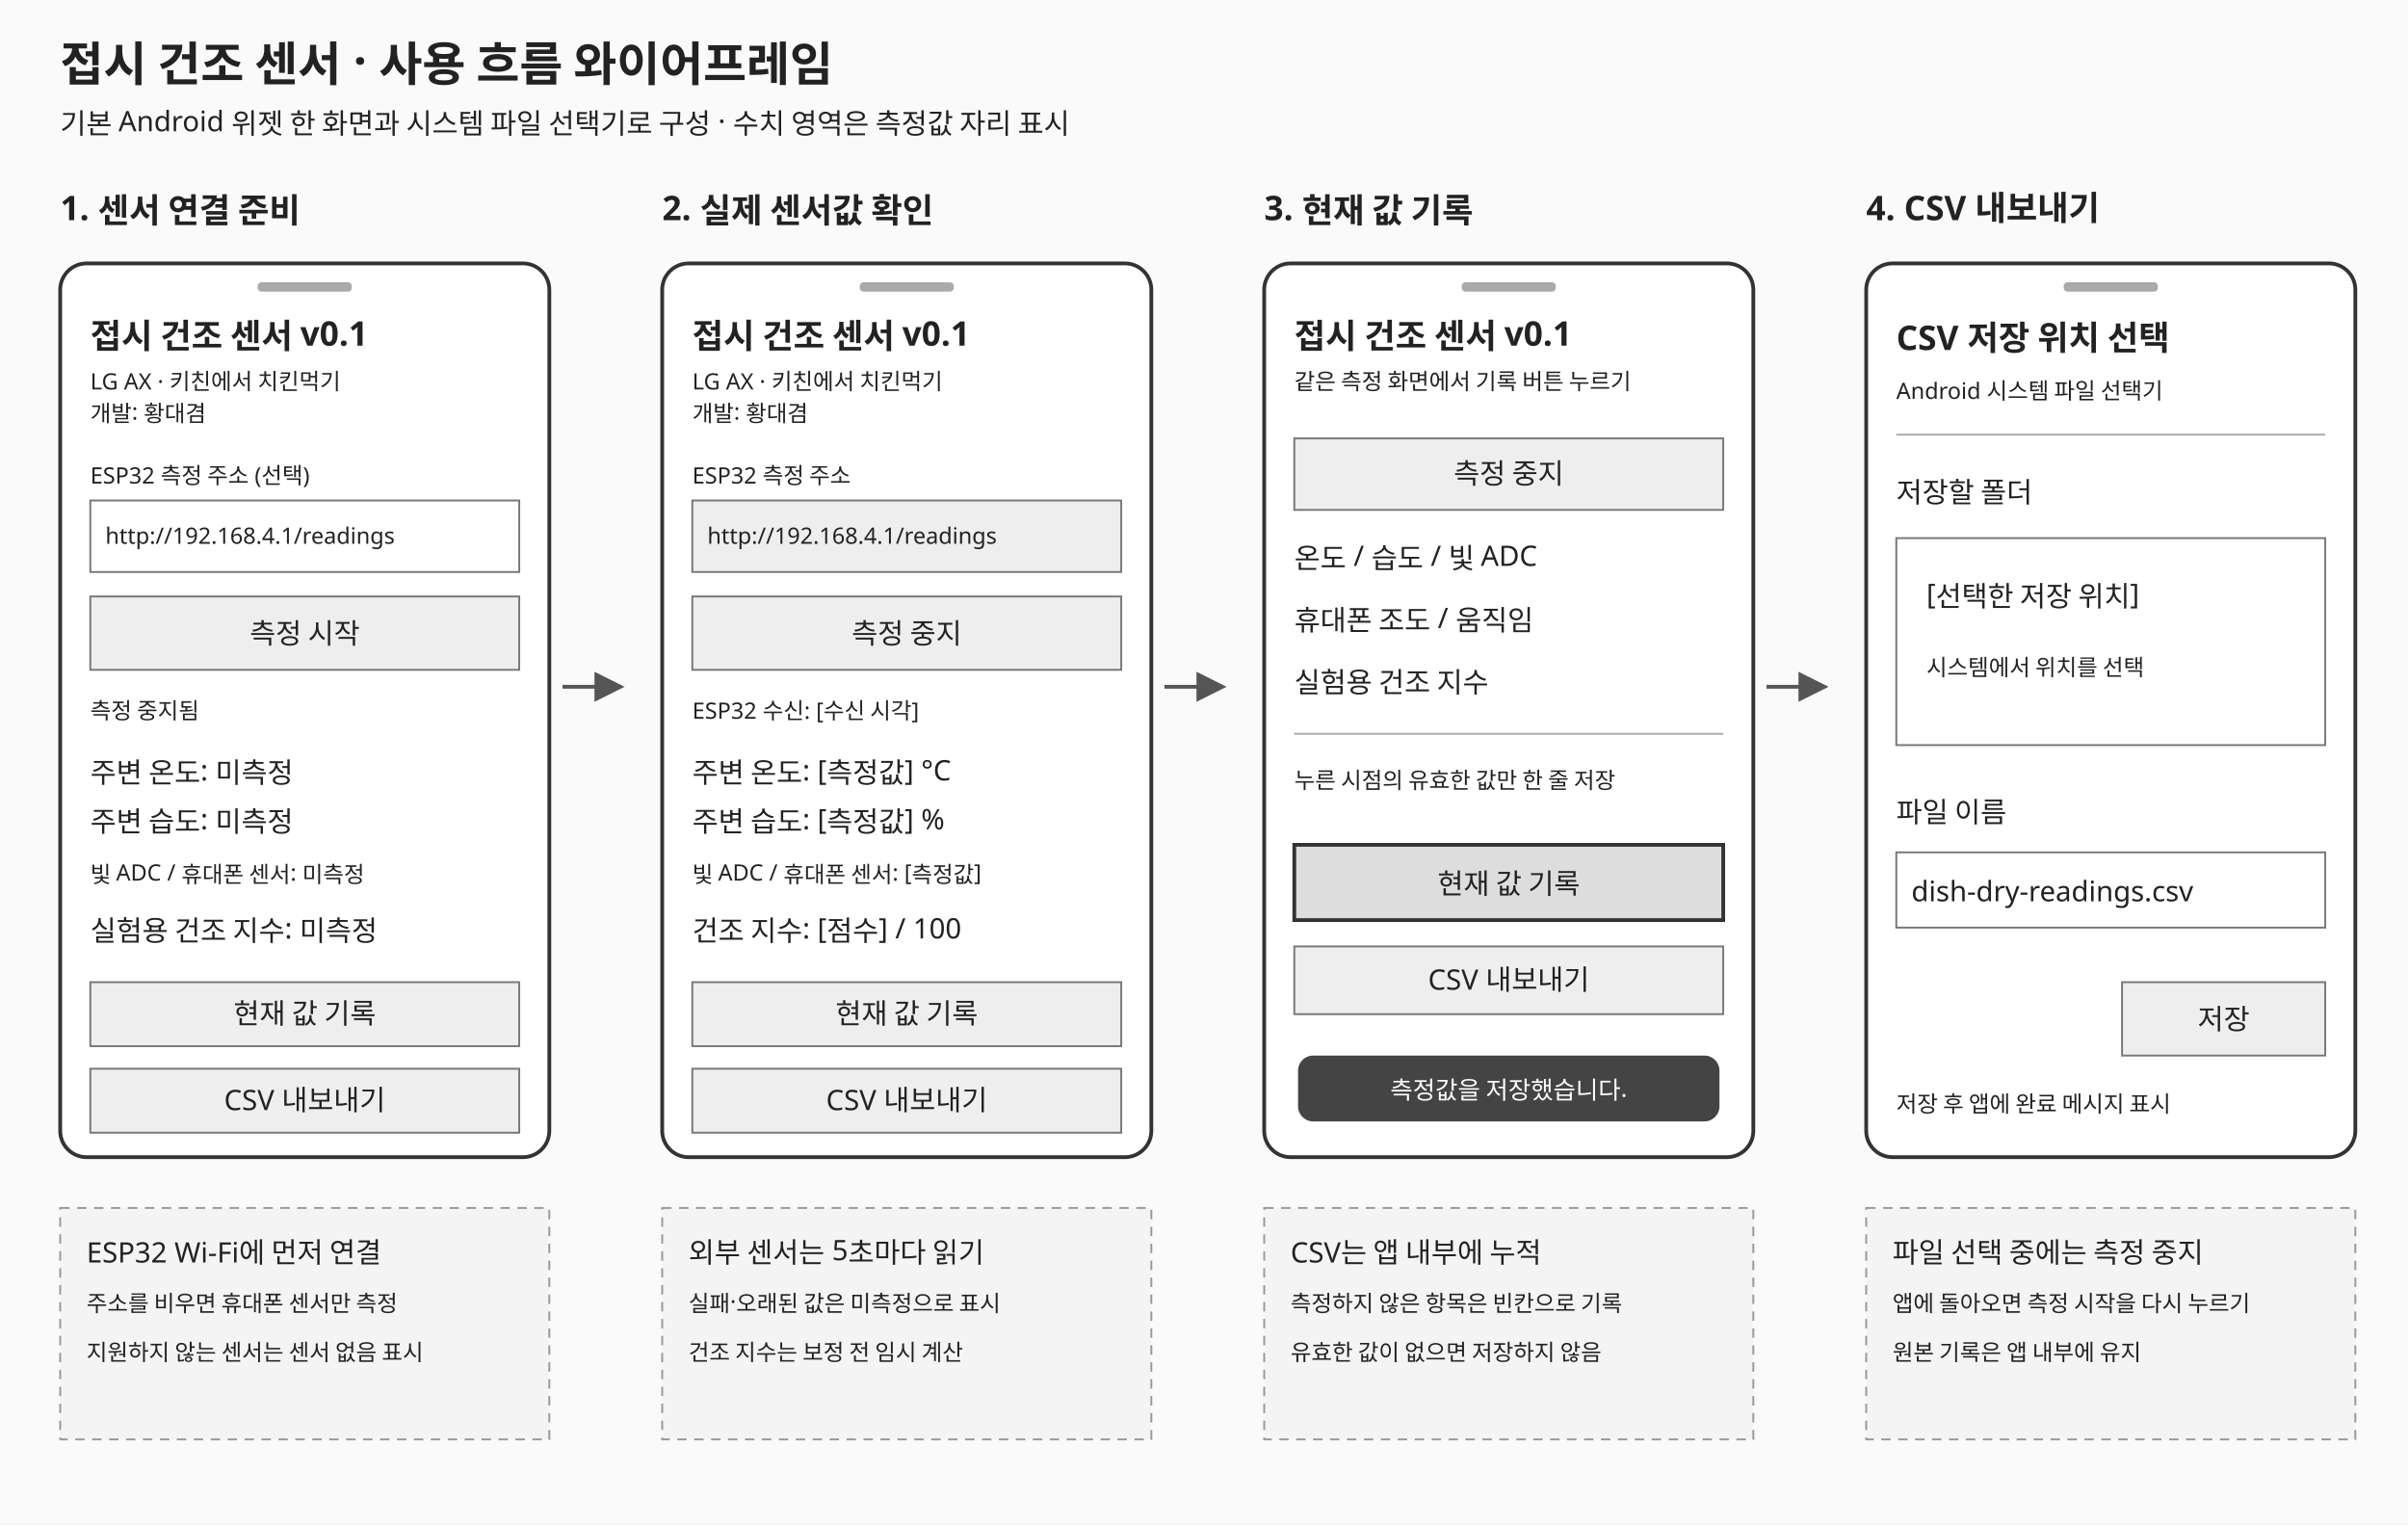
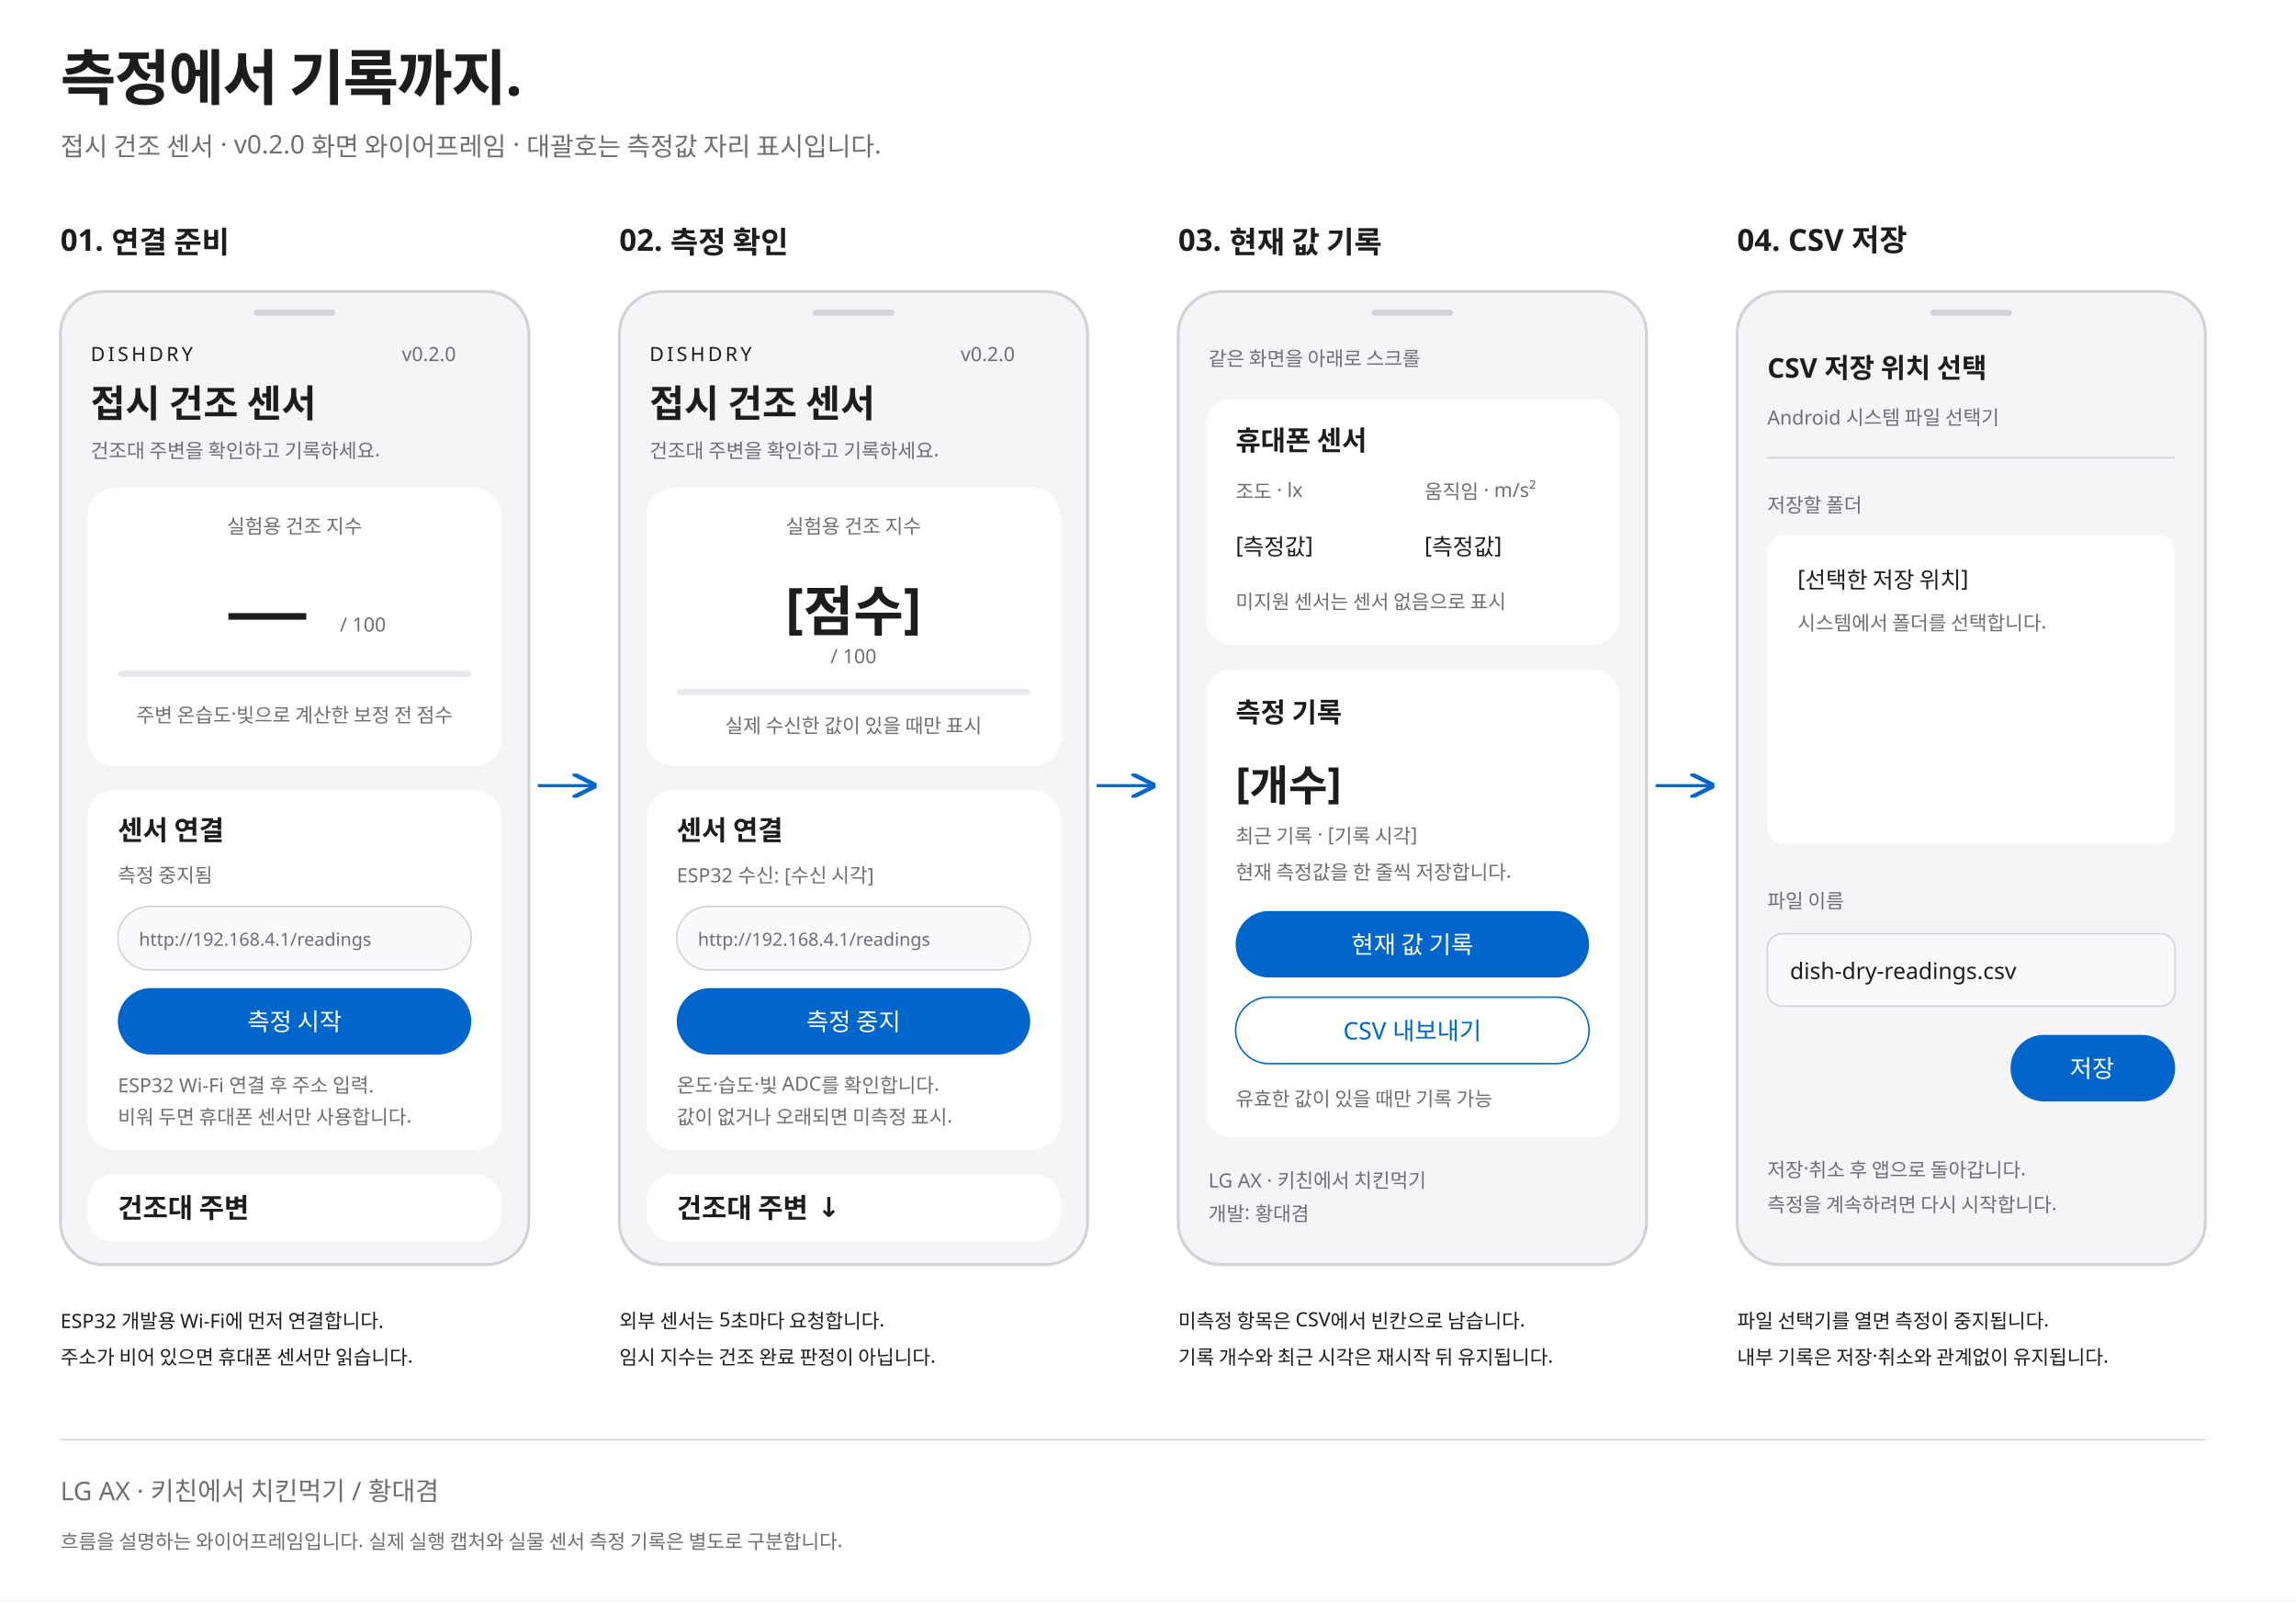
- <svg xmlns="http://www.w3.org/2000/svg" width="1280" height="810" viewBox="0 0 1280 810">
+ <svg xmlns="http://www.w3.org/2000/svg" width="1520" height="1060" viewBox="0 0 1520 1060">
  <style>
-     text { font-family: 'Malgun Gothic', 'Apple SD Gothic Neo', 'Noto Sans KR', sans-serif; fill: #222; }
-     .title { font-size: 25px; font-weight: 700; }
-     .step { font-size: 18px; font-weight: 700; }
-     .body { font-size: 15px; }
-     .small { font-size: 12px; }
-     .screen { fill: #fff; stroke: #333; stroke-width: 2; }
-     .field { fill: #fff; stroke: #777; }
-     .button { fill: #eee; stroke: #777; }
-     .note { fill: #f4f4f4; stroke: #999; stroke-dasharray: 5 4; }
-     .line { stroke: #aaa; }
-     .arrow { fill: none; stroke: #555; stroke-width: 2; }
+     text{font-family:'Malgun Gothic','Noto Sans KR',sans-serif;fill:#1d1d1f}
+     .title{font-size:40px;font-weight:700;letter-spacing:-1px}.subtitle{font-size:17px;fill:#6e6e73}
+     .step{font-size:20px;font-weight:700}.label{font-size:13px;fill:#6e6e73}.body{font-size:15px}
+     .section{font-size:18px;font-weight:700}.value{font-size:28px;font-weight:700}.action{font-size:16px;fill:#fff}
+     .card{fill:#fff}.phone{fill:#f5f5f7;stroke:#d2d2d7;stroke-width:2}.primary{fill:#0066cc}
+     .secondary{fill:#fff;stroke:#0066cc}.field{fill:#fafafc;stroke:#d2d2d7}.muted{fill:#6e6e73}
  </style>
  <defs>
-     <marker id="arrowhead" markerWidth="8" markerHeight="8" refX="7" refY="4" orient="auto">
-       <path d="M0 0 L8 4 L0 8 Z" fill="#555" />
+     <marker id="arrow" markerWidth="8" markerHeight="8" refX="7" refY="4" orient="auto">
+       <path d="M0 0L8 4L0 8" fill="none" stroke="#0066cc" stroke-width="1.4" />
    </marker>
  </defs>
-   <rect width="1280" height="810" fill="#fafafa" />
-   <text x="32" y="43" class="title">접시 건조 센서 · 사용 흐름 와이어프레임</text>
-   <text x="32" y="71" class="body">기본 Android 위젯 한 화면과 시스템 파일 선택기로 구성 · 수치 영역은 측정값 자리 표시</text>
-   <text x="32" y="117" class="step">1. 센서 연결 준비</text>
-   <text x="352" y="117" class="step">2. 실제 센서값 확인</text>
-   <text x="672" y="117" class="step">3. 현재 값 기록</text>
-   <text x="992" y="117" class="step">4. CSV 내보내기</text>
-   <path d="M299 365 H330" class="arrow" marker-end="url(#arrowhead)" />
-   <path d="M619 365 H650" class="arrow" marker-end="url(#arrowhead)" />
-   <path d="M939 365 H970" class="arrow" marker-end="url(#arrowhead)" />
-   <g transform="translate(32 140)">
-     <rect width="260" height="475" rx="14" class="screen" />
-     <rect x="105" y="10" width="50" height="5" rx="2" fill="#aaa" />
-     <text x="16" y="45" class="step">접시 건조 센서 v0.1</text>
-     <text x="16" y="67" class="small">LG AX · 키친에서 치킨먹기</text>
-     <text x="16" y="84" class="small">개발: 황대겸</text>
-     <text x="16" y="117" class="small">ESP32 측정 주소 (선택)</text>
-     <rect x="16" y="126" width="228" height="38" class="field" />
-     <text x="24" y="149" class="small">http://192.168.4.1/readings</text>
-     <rect x="16" y="177" width="228" height="39" class="button" />
-     <text x="130" y="202" text-anchor="middle" class="body">측정 시작</text>
-     <text x="16" y="242" class="small">측정 중지됨</text>
-     <text x="16" y="276" class="body">주변 온도: 미측정</text>
-     <text x="16" y="302" class="body">주변 습도: 미측정</text>
-     <text x="16" y="329" class="small">빛 ADC / 휴대폰 센서: 미측정</text>
-     <text x="16" y="360" class="body">실험용 건조 지수: 미측정</text>
-     <rect x="16" y="382" width="228" height="34" class="button" />
-     <text x="130" y="404" text-anchor="middle" class="body">현재 값 기록</text>
-     <rect x="16" y="428" width="228" height="34" class="button" />
-     <text x="130" y="450" text-anchor="middle" class="body">CSV 내보내기</text>
+   <rect width="1520" height="1060" fill="#fff" />
+   <text x="40" y="66" class="title">측정에서 기록까지.</text>
+   <text x="40" y="103" class="subtitle">접시 건조 센서 · v0.2.0 화면 와이어프레임 · 대괄호는 측정값 자리 표시입니다.</text>
+   <text x="40" y="166" class="step">01. 연결 준비</text>
+   <text x="410" y="166" class="step">02. 측정 확인</text>
+   <text x="780" y="166" class="step">03. 현재 값 기록</text>
+   <text x="1150" y="166" class="step">04. CSV 저장</text>
+   <g fill="none" stroke="#0066cc" stroke-width="2" marker-end="url(#arrow)">
+     <path d="M356 520H393" />
+     <path d="M726 520H763" />
+     <path d="M1096 520H1133" />
  </g>
-   <g transform="translate(352 140)">
-     <rect width="260" height="475" rx="14" class="screen" />
-     <rect x="105" y="10" width="50" height="5" rx="2" fill="#aaa" />
-     <text x="16" y="45" class="step">접시 건조 센서 v0.1</text>
-     <text x="16" y="67" class="small">LG AX · 키친에서 치킨먹기</text>
-     <text x="16" y="84" class="small">개발: 황대겸</text>
-     <text x="16" y="117" class="small">ESP32 측정 주소</text>
-     <rect x="16" y="126" width="228" height="38" class="button" />
-     <text x="24" y="149" class="small">http://192.168.4.1/readings</text>
-     <rect x="16" y="177" width="228" height="39" class="button" />
-     <text x="130" y="202" text-anchor="middle" class="body">측정 중지</text>
-     <text x="16" y="242" class="small">ESP32 수신: [수신 시각]</text>
-     <text x="16" y="276" class="body">주변 온도: [측정값] °C</text>
-     <text x="16" y="302" class="body">주변 습도: [측정값] %</text>
-     <text x="16" y="329" class="small">빛 ADC / 휴대폰 센서: [측정값]</text>
-     <text x="16" y="360" class="body">건조 지수: [점수] / 100</text>
-     <rect x="16" y="382" width="228" height="34" class="button" />
-     <text x="130" y="404" text-anchor="middle" class="body">현재 값 기록</text>
-     <rect x="16" y="428" width="228" height="34" class="button" />
-     <text x="130" y="450" text-anchor="middle" class="body">CSV 내보내기</text>
+   <g transform="translate(40 193)">
+     <rect width="310" height="644" rx="28" class="phone" />
+     <rect x="128" y="12" width="54" height="4" rx="2" fill="#d2d2d7" />
+     <text x="20" y="46" class="label" style="letter-spacing:2px;fill:#1d1d1f">DISHDRY</text>
+     <text x="226" y="46" class="label">v0.2.0</text>
+     <text x="20" y="83" style="font-size:25px;font-weight:700">접시 건조 센서</text>
+     <text x="20" y="110" class="label">건조대 주변을 확인하고 기록하세요.</text>
+     <rect x="18" y="130" width="274" height="184" rx="18" class="card" />
+     <text x="155" y="160" text-anchor="middle" class="label">실험용 건조 지수</text>
+     <text x="137" y="230" text-anchor="middle" style="font-size:56px">—</text>
+     <text x="185" y="225" class="label">/ 100</text>
+     <rect x="38" y="251" width="234" height="4" rx="2" fill="#e8e8ed" />
+     <text x="155" y="285" text-anchor="middle" class="label">주변 온습도·빛으로 계산한 보정 전 점수</text>
+     <rect x="18" y="330" width="274" height="238" rx="18" class="card" />
+     <text x="38" y="363" class="section">센서 연결</text>
+     <text x="38" y="391" class="label">측정 중지됨</text>
+     <rect x="38" y="407" width="234" height="42" rx="21" class="field" />
+     <text x="52" y="433" style="font-size:12px;fill:#6e6e73">http://192.168.4.1/readings</text>
+     <rect x="38" y="461" width="234" height="44" rx="22" class="primary" />
+     <text x="155" y="489" text-anchor="middle" class="action">측정 시작</text>
+     <text x="38" y="530" class="label">ESP32 Wi-Fi 연결 후 주소 입력.</text>
+     <text x="38" y="551" class="label">비워 두면 휴대폰 센서만 사용합니다.</text>
+     <rect x="18" y="584" width="274" height="45" rx="18" class="card" />
+     <text x="38" y="613" class="section">건조대 주변</text>
  </g>
-   <g transform="translate(672 140)">
-     <rect width="260" height="475" rx="14" class="screen" />
-     <rect x="105" y="10" width="50" height="5" rx="2" fill="#aaa" />
-     <text x="16" y="45" class="step">접시 건조 센서 v0.1</text>
-     <text x="16" y="67" class="small">같은 측정 화면에서 기록 버튼 누르기</text>
-     <rect x="16" y="93" width="228" height="38" class="button" />
-     <text x="130" y="117" text-anchor="middle" class="body">측정 중지</text>
-     <text x="16" y="162" class="body">온도 / 습도 / 빛 ADC</text>
-     <text x="16" y="195" class="body">휴대폰 조도 / 움직임</text>
-     <text x="16" y="228" class="body">실험용 건조 지수</text>
-     <line x1="16" y1="250" x2="244" y2="250" class="line" />
-     <text x="16" y="279" class="small">누른 시점의 유효한 값만 한 줄 저장</text>
-     <rect x="16" y="309" width="228" height="40" fill="#ddd" stroke="#333" stroke-width="2" />
-     <text x="130" y="335" text-anchor="middle" class="body">현재 값 기록</text>
-     <rect x="16" y="363" width="228" height="36" class="button" />
-     <text x="130" y="386" text-anchor="middle" class="body">CSV 내보내기</text>
-     <rect x="18" y="421" width="224" height="35" rx="8" fill="#444" />
-     <text x="130" y="444" text-anchor="middle" font-family="sans-serif" font-size="13" style="fill:#fff">측정값을 저장했습니다.</text>
+   <g transform="translate(410 193)">
+     <rect width="310" height="644" rx="28" class="phone" />
+     <rect x="128" y="12" width="54" height="4" rx="2" fill="#d2d2d7" />
+     <text x="20" y="46" class="label" style="letter-spacing:2px;fill:#1d1d1f">DISHDRY</text>
+     <text x="226" y="46" class="label">v0.2.0</text>
+     <text x="20" y="83" style="font-size:25px;font-weight:700">접시 건조 센서</text>
+     <text x="20" y="110" class="label">건조대 주변을 확인하고 기록하세요.</text>
+     <rect x="18" y="130" width="274" height="184" rx="18" class="card" />
+     <text x="155" y="160" text-anchor="middle" class="label">실험용 건조 지수</text>
+     <text x="155" y="222" text-anchor="middle" style="font-size:36px;font-weight:700">[점수]</text>
+     <text x="155" y="246" text-anchor="middle" class="label">/ 100</text>
+     <rect x="38" y="263" width="234" height="4" rx="2" fill="#e8e8ed" />
+     <text x="155" y="292" text-anchor="middle" class="label">실제 수신한 값이 있을 때만 표시</text>
+     <rect x="18" y="330" width="274" height="238" rx="18" class="card" />
+     <text x="38" y="363" class="section">센서 연결</text>
+     <text x="38" y="391" class="label">ESP32 수신: [수신 시각]</text>
+     <rect x="38" y="407" width="234" height="42" rx="21" class="field" />
+     <text x="52" y="433" style="font-size:12px;fill:#6e6e73">http://192.168.4.1/readings</text>
+     <rect x="38" y="461" width="234" height="44" rx="22" class="primary" />
+     <text x="155" y="489" text-anchor="middle" class="action">측정 중지</text>
+     <text x="38" y="530" class="label">온도·습도·빛 ADC를 확인합니다.</text>
+     <text x="38" y="551" class="label">값이 없거나 오래되면 미측정 표시.</text>
+     <rect x="18" y="584" width="274" height="45" rx="18" class="card" />
+     <text x="38" y="613" class="section">건조대 주변 ↓</text>
  </g>
-   <g transform="translate(992 140)">
-     <rect width="260" height="475" rx="14" class="screen" />
-     <rect x="105" y="10" width="50" height="5" rx="2" fill="#aaa" />
-     <text x="16" y="46" class="step">CSV 저장 위치 선택</text>
-     <text x="16" y="72" class="small">Android 시스템 파일 선택기</text>
-     <line x1="16" y1="91" x2="244" y2="91" class="line" />
-     <text x="16" y="127" class="body">저장할 폴더</text>
-     <rect x="16" y="146" width="228" height="110" class="field" />
-     <text x="32" y="181" class="body">[선택한 저장 위치]</text>
-     <text x="32" y="219" class="small">시스템에서 위치를 선택</text>
-     <text x="16" y="297" class="body">파일 이름</text>
-     <rect x="16" y="313" width="228" height="40" class="field" />
-     <text x="24" y="339" class="body">dish-dry-readings.csv</text>
-     <rect x="136" y="382" width="108" height="39" class="button" />
-     <text x="190" y="407" text-anchor="middle" class="body">저장</text>
-     <text x="16" y="451" class="small">저장 후 앱에 완료 메시지 표시</text>
+   <g transform="translate(780 193)">
+     <rect width="310" height="644" rx="28" class="phone" />
+     <rect x="128" y="12" width="54" height="4" rx="2" fill="#d2d2d7" />
+     <text x="20" y="49" class="label">같은 화면을 아래로 스크롤</text>
+     <rect x="18" y="71" width="274" height="163" rx="18" class="card" />
+     <text x="38" y="105" class="section">휴대폰 센서</text>
+     <text x="38" y="137" class="label">조도 · lx</text>
+     <text x="163" y="137" class="label">움직임 · m/s²</text>
+     <text x="38" y="173" class="body">[측정값]</text>
+     <text x="163" y="173" class="body">[측정값]</text>
+     <text x="38" y="210" class="label">미지원 센서는 센서 없음으로 표시</text>
+     <rect x="18" y="250" width="274" height="310" rx="18" class="card" />
+     <text x="38" y="285" class="section">측정 기록</text>
+     <text x="38" y="335" class="value">[개수]</text>
+     <text x="38" y="365" class="label">최근 기록 · [기록 시각]</text>
+     <text x="38" y="389" class="label">현재 측정값을 한 줄씩 저장합니다.</text>
+     <rect x="38" y="410" width="234" height="44" rx="22" class="primary" />
+     <text x="155" y="438" text-anchor="middle" class="action">현재 값 기록</text>
+     <rect x="38" y="467" width="234" height="44" rx="22" class="secondary" />
+     <text x="155" y="495" text-anchor="middle" style="font-size:16px;fill:#0066cc">CSV 내보내기</text>
+     <text x="38" y="539" class="label">유효한 값이 있을 때만 기록 가능</text>
+     <text x="20" y="593" class="label">LG AX · 키친에서 치킨먹기</text>
+     <text x="20" y="615" class="label">개발: 황대겸</text>
  </g>
-   <g transform="translate(32 642)">
-     <rect width="260" height="123" class="note" />
-     <text x="14" y="29" class="body">ESP32 Wi-Fi에 먼저 연결</text>
-     <text x="14" y="55" class="small">주소를 비우면 휴대폰 센서만 측정</text>
-     <text x="14" y="81" class="small">지원하지 않는 센서는 센서 없음 표시</text>
+   <g transform="translate(1150 193)">
+     <rect width="310" height="644" rx="28" class="phone" />
+     <rect x="128" y="12" width="54" height="4" rx="2" fill="#d2d2d7" />
+     <text x="20" y="57" class="section">CSV 저장 위치 선택</text>
+     <text x="20" y="88" class="label">Android 시스템 파일 선택기</text>
+     <line x1="20" y1="110" x2="290" y2="110" stroke="#d2d2d7" />
+     <text x="20" y="146" class="label">저장할 폴더</text>
+     <rect x="20" y="161" width="270" height="205" rx="12" class="card" />
+     <text x="40" y="195" class="body">[선택한 저장 위치]</text>
+     <text x="40" y="224" class="label">시스템에서 폴더를 선택합니다.</text>
+     <text x="20" y="408" class="label">파일 이름</text>
+     <rect x="20" y="425" width="270" height="48" rx="10" class="field" />
+     <text x="35" y="455" class="body">dish-dry-readings.csv</text>
+     <rect x="181" y="492" width="109" height="44" rx="22" class="primary" />
+     <text x="235" y="520" text-anchor="middle" class="action">저장</text>
+     <text x="20" y="586" class="label">저장·취소 후 앱으로 돌아갑니다.</text>
+     <text x="20" y="609" class="label">측정을 계속하려면 다시 시작합니다.</text>
  </g>
-   <g transform="translate(352 642)">
-     <rect width="260" height="123" class="note" />
-     <text x="14" y="29" class="body">외부 센서는 5초마다 읽기</text>
-     <text x="14" y="55" class="small">실패·오래된 값은 미측정으로 표시</text>
-     <text x="14" y="81" class="small">건조 지수는 보정 전 임시 계산</text>
+   <g class="label">
+     <text x="40" y="879">ESP32 개발용 Wi-Fi에 먼저 연결합니다.</text>
+     <text x="40" y="903">주소가 비어 있으면 휴대폰 센서만 읽습니다.</text>
+     <text x="410" y="879">외부 센서는 5초마다 요청합니다.</text>
+     <text x="410" y="903">임시 지수는 건조 완료 판정이 아닙니다.</text>
+     <text x="780" y="879">미측정 항목은 CSV에서 빈칸으로 남습니다.</text>
+     <text x="780" y="903">기록 개수와 최근 시각은 재시작 뒤 유지됩니다.</text>
+     <text x="1150" y="879">파일 선택기를 열면 측정이 중지됩니다.</text>
+     <text x="1150" y="903">내부 기록은 저장·취소와 관계없이 유지됩니다.</text>
  </g>
-   <g transform="translate(672 642)">
-     <rect width="260" height="123" class="note" />
-     <text x="14" y="29" class="body">CSV는 앱 내부에 누적</text>
-     <text x="14" y="55" class="small">측정하지 않은 항목은 빈칸으로 기록</text>
-     <text x="14" y="81" class="small">유효한 값이 없으면 저장하지 않음</text>
-   </g>
-   <g transform="translate(992 642)">
-     <rect width="260" height="123" class="note" />
-     <text x="14" y="29" class="body">파일 선택 중에는 측정 중지</text>
-     <text x="14" y="55" class="small">앱에 돌아오면 측정 시작을 다시 누르기</text>
-     <text x="14" y="81" class="small">원본 기록은 앱 내부에 유지</text>
-   </g>
+   <line x1="40" y1="953" x2="1460" y2="953" stroke="#d2d2d7" />
+   <text x="40" y="993" class="subtitle">LG AX · 키친에서 치킨먹기 / 황대겸</text>
+   <text x="40" y="1025" class="label">흐름을 설명하는 와이어프레임입니다. 실제 실행 캡처와 실물 센서 측정 기록은 별도로 구분합니다.</text>
</svg>
